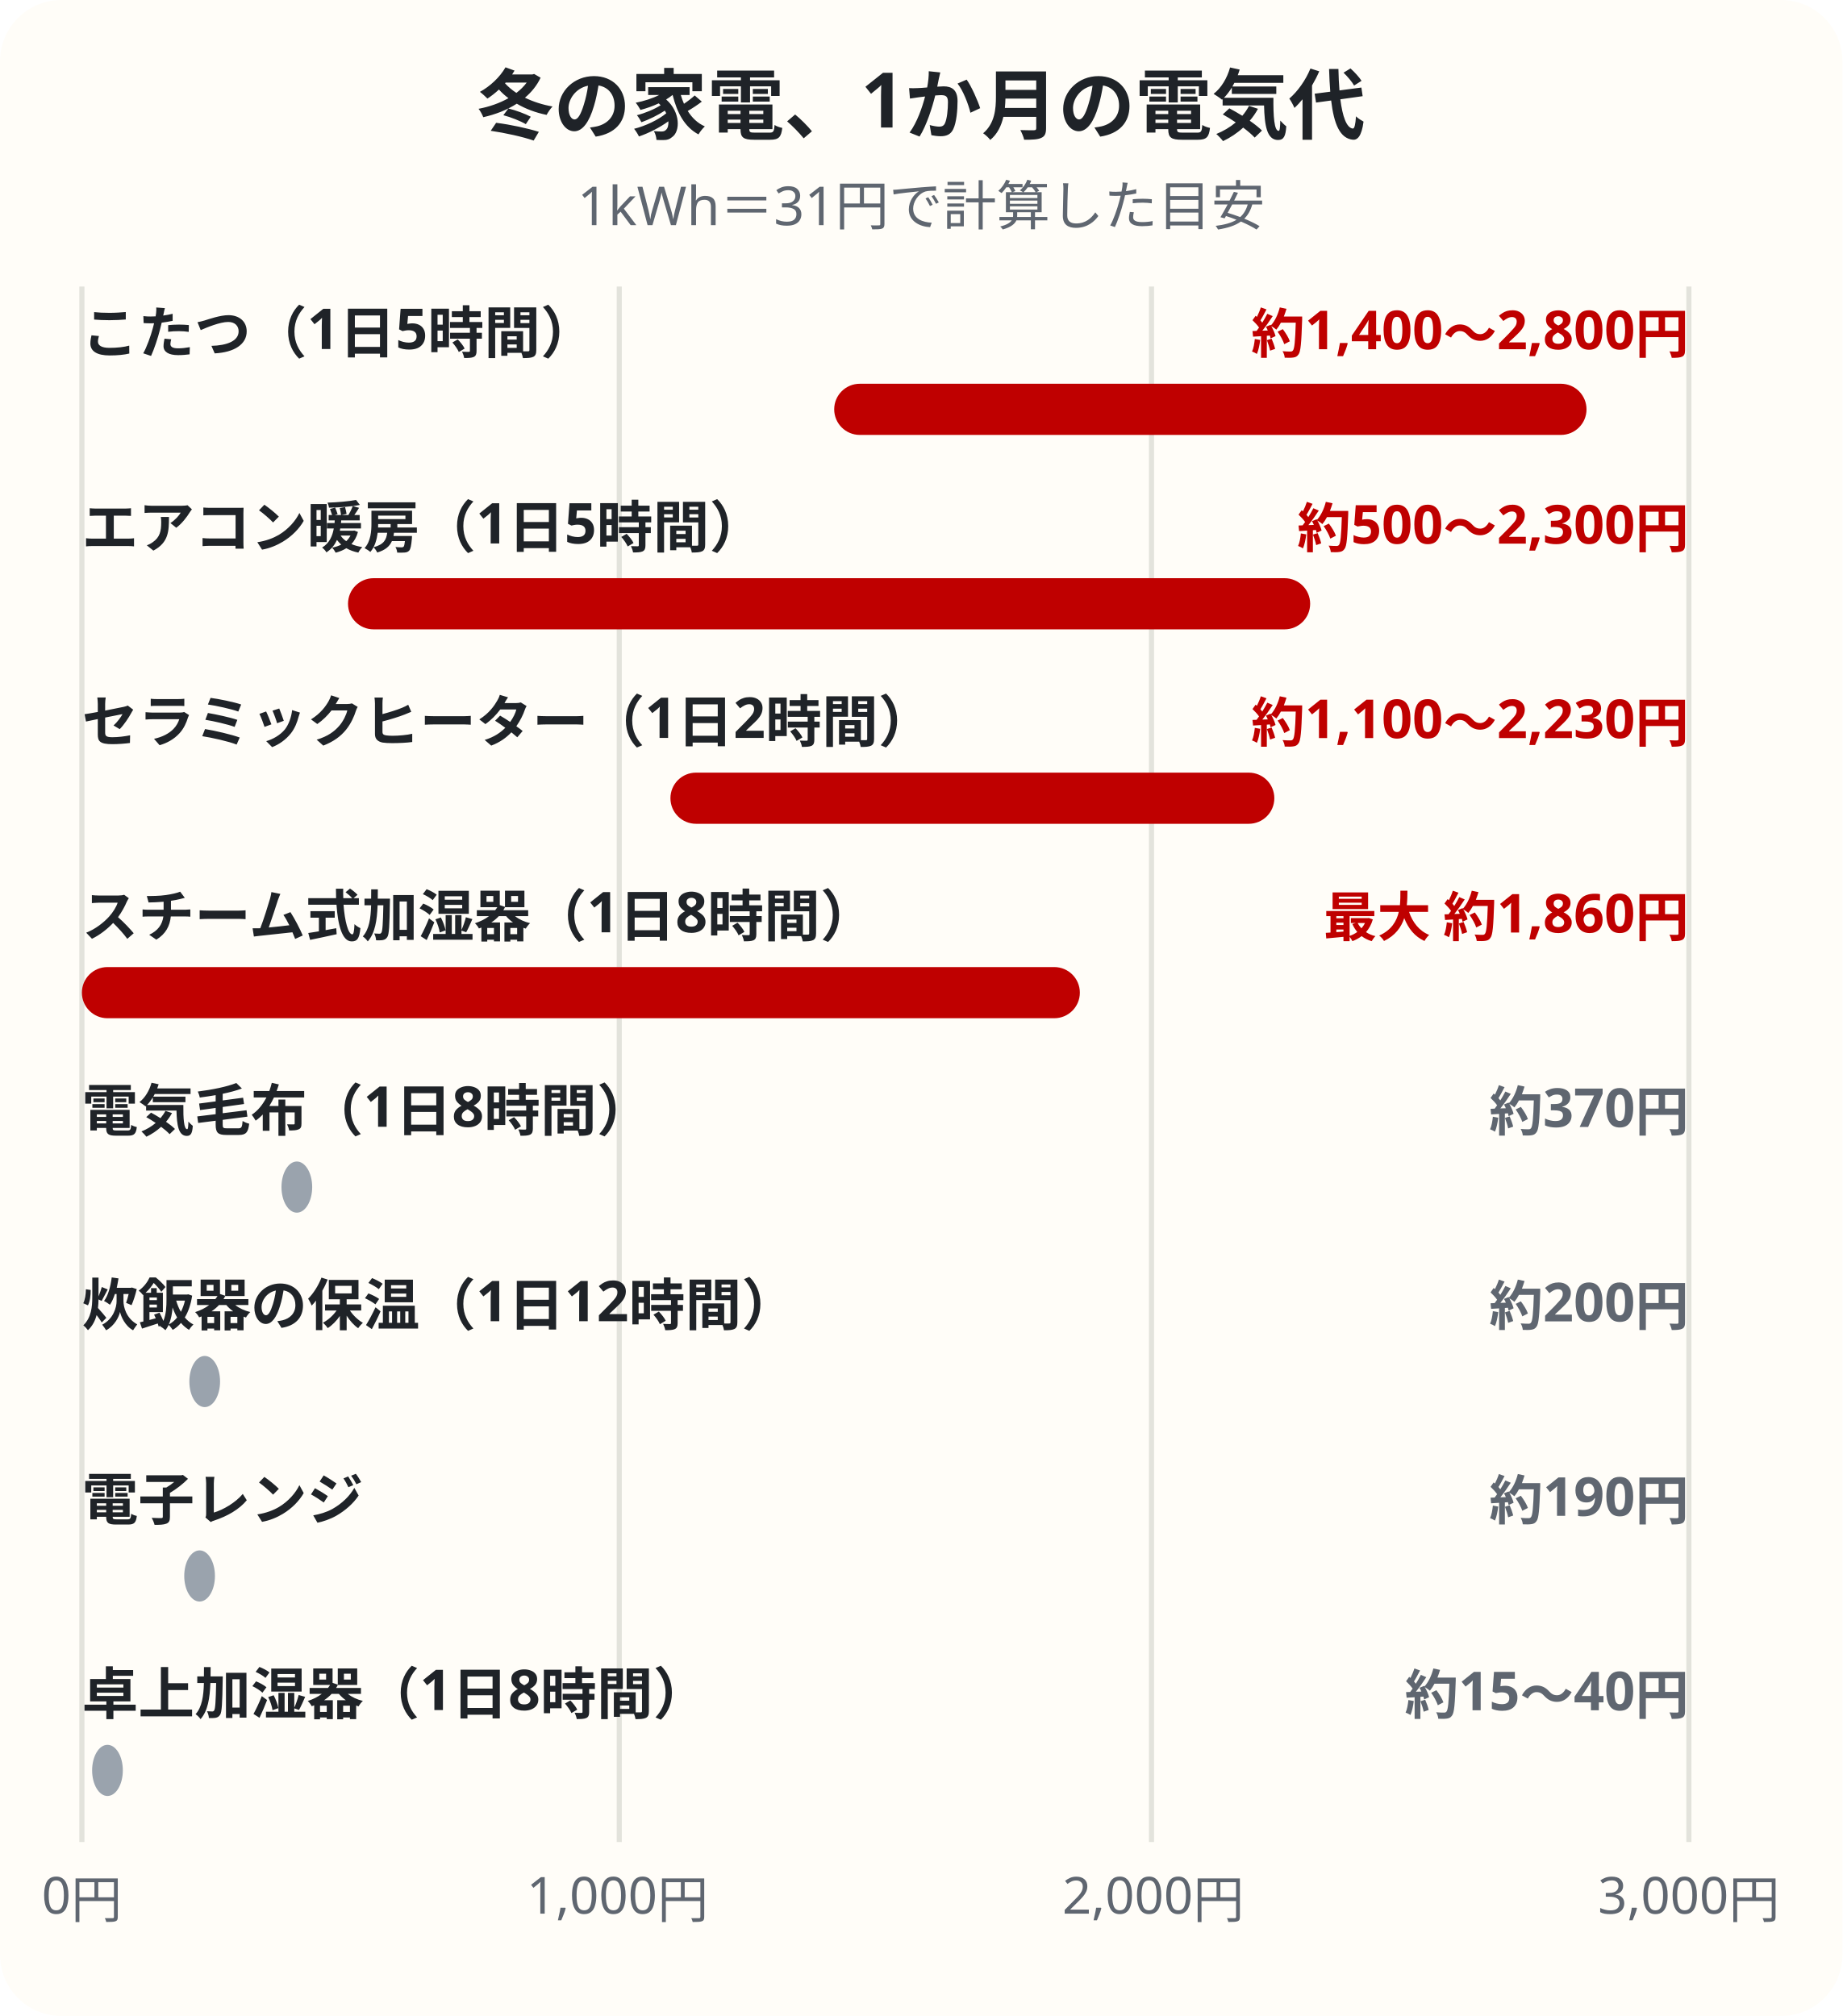
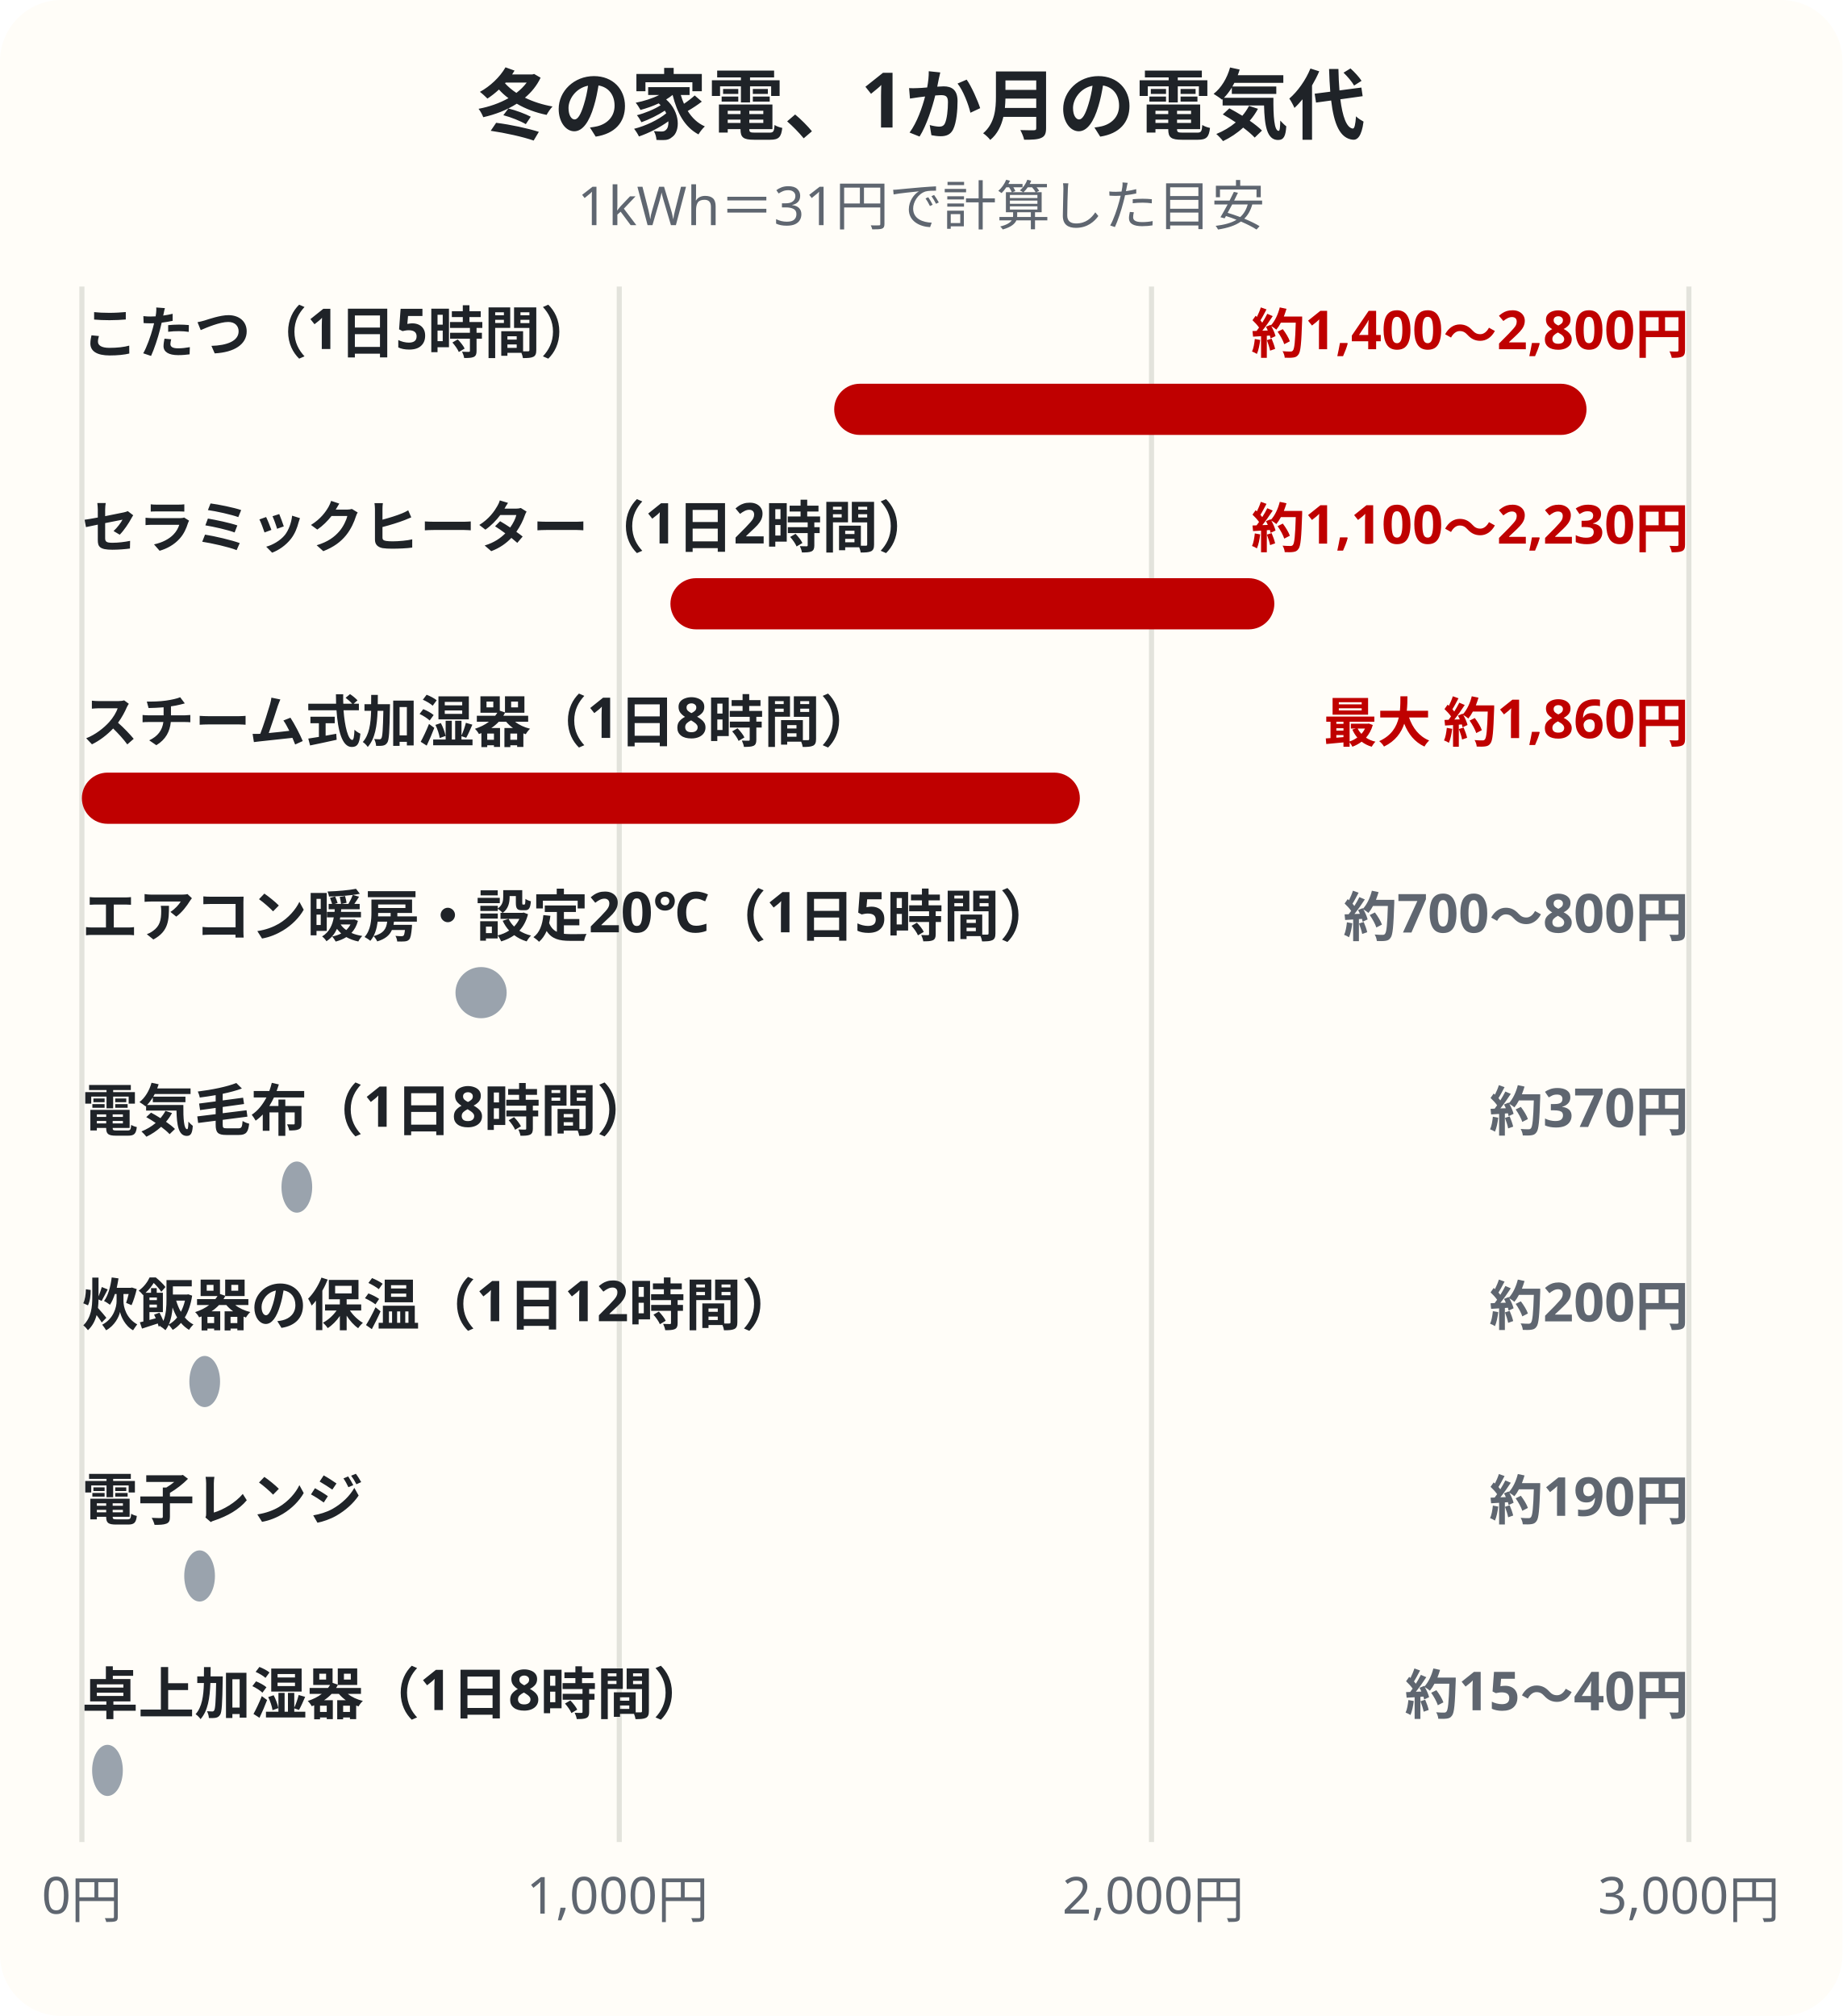
<svg xmlns="http://www.w3.org/2000/svg" viewBox="0 0 360 394" role="img" aria-label="ひとり暮らしの家電、1か月の電気代の目安">
  <rect width="360" height="394" rx="12" fill="#fffdf8" />
  <text x="180" y="26" text-anchor="middle" font-size="15" font-weight="700" fill="#1f2328" font-family="Hiragino Sans, Noto Sans JP, sans-serif">冬の家電、1か月の電気代</text>
  <text x="180" y="44" text-anchor="middle" font-size="10.5" font-weight="400" fill="#5f6670" font-family="Hiragino Sans, Noto Sans JP, sans-serif">1kWh＝31円で計算した目安</text>
  <line x1="16" y1="56" x2="16" y2="360" stroke="#e3e3dc" />
  <text x="16.0" y="374" text-anchor="middle" font-size="10" font-weight="400" fill="#5f6670" font-family="Hiragino Sans, Noto Sans JP, sans-serif">0円</text>
  <line x1="121" y1="56" x2="121" y2="360" stroke="#e3e3dc" />
  <text x="120.667" y="374" text-anchor="middle" font-size="10" font-weight="400" fill="#5f6670" font-family="Hiragino Sans, Noto Sans JP, sans-serif">1,000円</text>
  <line x1="225" y1="56" x2="225" y2="360" stroke="#e3e3dc" />
  <text x="225.333" y="374" text-anchor="middle" font-size="10" font-weight="400" fill="#5f6670" font-family="Hiragino Sans, Noto Sans JP, sans-serif">2,000円</text>
  <line x1="330" y1="56" x2="330" y2="360" stroke="#e3e3dc" />
  <text x="330.0" y="374" text-anchor="middle" font-size="10" font-weight="400" fill="#5f6670" font-family="Hiragino Sans, Noto Sans JP, sans-serif">3,000円</text>
  <text x="16" y="69" text-anchor="start" font-size="11" font-weight="700" fill="#1f2328" font-family="Hiragino Sans, Noto Sans JP, sans-serif">こたつ（1日5時間）</text>
  <text x="330" y="69" text-anchor="end" font-size="10.5" font-weight="700" fill="#bf0000" font-family="Hiragino Sans, Noto Sans JP, sans-serif">約1,400〜2,800円</text>
  <rect x="163" y="75" width="147" height="10" rx="5" fill="#bf0000" />
-   <text x="16" y="107" text-anchor="start" font-size="11" font-weight="700" fill="#1f2328" font-family="Hiragino Sans, Noto Sans JP, sans-serif">エアコン暖房（1日5時間）</text>
-   <text x="330" y="107" text-anchor="end" font-size="10.5" font-weight="700" fill="#bf0000" font-family="Hiragino Sans, Noto Sans JP, sans-serif">約500〜2,300円</text>
-   <rect x="68" y="113" width="188" height="10" rx="5" fill="#bf0000" />
-   <text x="16" y="145" text-anchor="start" font-size="11" font-weight="700" fill="#1f2328" font-family="Hiragino Sans, Noto Sans JP, sans-serif">セラミックヒーター（1日2時間）</text>
-   <text x="330" y="145" text-anchor="end" font-size="10.5" font-weight="700" fill="#bf0000" font-family="Hiragino Sans, Noto Sans JP, sans-serif">約1,100〜2,230円</text>
-   <rect x="131" y="151" width="118" height="10" rx="5" fill="#bf0000" />
-   <text x="16" y="183" text-anchor="start" font-size="11" font-weight="700" fill="#1f2328" font-family="Hiragino Sans, Noto Sans JP, sans-serif">スチーム式加湿器（1日8時間）</text>
-   <text x="330" y="183" text-anchor="end" font-size="10.5" font-weight="700" fill="#bf0000" font-family="Hiragino Sans, Noto Sans JP, sans-serif">最大 約1,860円</text>
-   <rect x="16" y="189" width="195" height="10" rx="5" fill="#bf0000" />
+   <text x="16" y="107" text-anchor="start" font-size="11" font-weight="700" fill="#1f2328" font-family="Hiragino Sans, Noto Sans JP, sans-serif">セラミックヒーター（1日2時間）</text>
+   <text x="330" y="107" text-anchor="end" font-size="10.5" font-weight="700" fill="#bf0000" font-family="Hiragino Sans, Noto Sans JP, sans-serif">約1,100〜2,230円</text>
+   <rect x="131" y="113" width="118" height="10" rx="5" fill="#bf0000" />
+   <text x="16" y="145" text-anchor="start" font-size="11" font-weight="700" fill="#1f2328" font-family="Hiragino Sans, Noto Sans JP, sans-serif">スチーム式加湿器（1日8時間）</text>
+   <text x="330" y="145" text-anchor="end" font-size="10.5" font-weight="700" fill="#bf0000" font-family="Hiragino Sans, Noto Sans JP, sans-serif">最大 約1,860円</text>
+   <rect x="16" y="151" width="195" height="10" rx="5" fill="#bf0000" />
+   <text x="16" y="183" text-anchor="start" font-size="11" font-weight="700" fill="#1f2328" font-family="Hiragino Sans, Noto Sans JP, sans-serif">エアコン暖房・設定20℃（1日5時間）</text>
+   <text x="330" y="183" text-anchor="end" font-size="10.5" font-weight="700" fill="#5f6670" font-family="Hiragino Sans, Noto Sans JP, sans-serif">約700〜800円</text>
+   <rect x="89" y="189" width="10" height="10" rx="5" fill="#9aa3ad" />
  <text x="16" y="221" text-anchor="start" font-size="11" font-weight="700" fill="#1f2328" font-family="Hiragino Sans, Noto Sans JP, sans-serif">電気毛布（1日8時間）</text>
  <text x="330" y="221" text-anchor="end" font-size="10.5" font-weight="700" fill="#5f6670" font-family="Hiragino Sans, Noto Sans JP, sans-serif">約370円</text>
  <rect x="55" y="227" width="6" height="10" rx="5" fill="#9aa3ad" />
  <text x="16" y="259" text-anchor="start" font-size="11" font-weight="700" fill="#1f2328" font-family="Hiragino Sans, Noto Sans JP, sans-serif">炊飯器の保温（1日12時間）</text>
  <text x="330" y="259" text-anchor="end" font-size="10.5" font-weight="700" fill="#5f6670" font-family="Hiragino Sans, Noto Sans JP, sans-serif">約200円</text>
  <rect x="37" y="265" width="6" height="10" rx="5" fill="#9aa3ad" />
  <text x="16" y="297" text-anchor="start" font-size="11" font-weight="700" fill="#1f2328" font-family="Hiragino Sans, Noto Sans JP, sans-serif">電子レンジ</text>
  <text x="330" y="297" text-anchor="end" font-size="10.5" font-weight="700" fill="#5f6670" font-family="Hiragino Sans, Noto Sans JP, sans-serif">約190円</text>
  <rect x="36" y="303" width="6" height="10" rx="5" fill="#9aa3ad" />
  <text x="16" y="335" text-anchor="start" font-size="11" font-weight="700" fill="#1f2328" font-family="Hiragino Sans, Noto Sans JP, sans-serif">卓上加湿器（1日8時間）</text>
  <text x="330" y="335" text-anchor="end" font-size="10.5" font-weight="700" fill="#5f6670" font-family="Hiragino Sans, Noto Sans JP, sans-serif">約15〜40円</text>
  <rect x="18" y="341" width="6" height="10" rx="5" fill="#9aa3ad" />
</svg>
